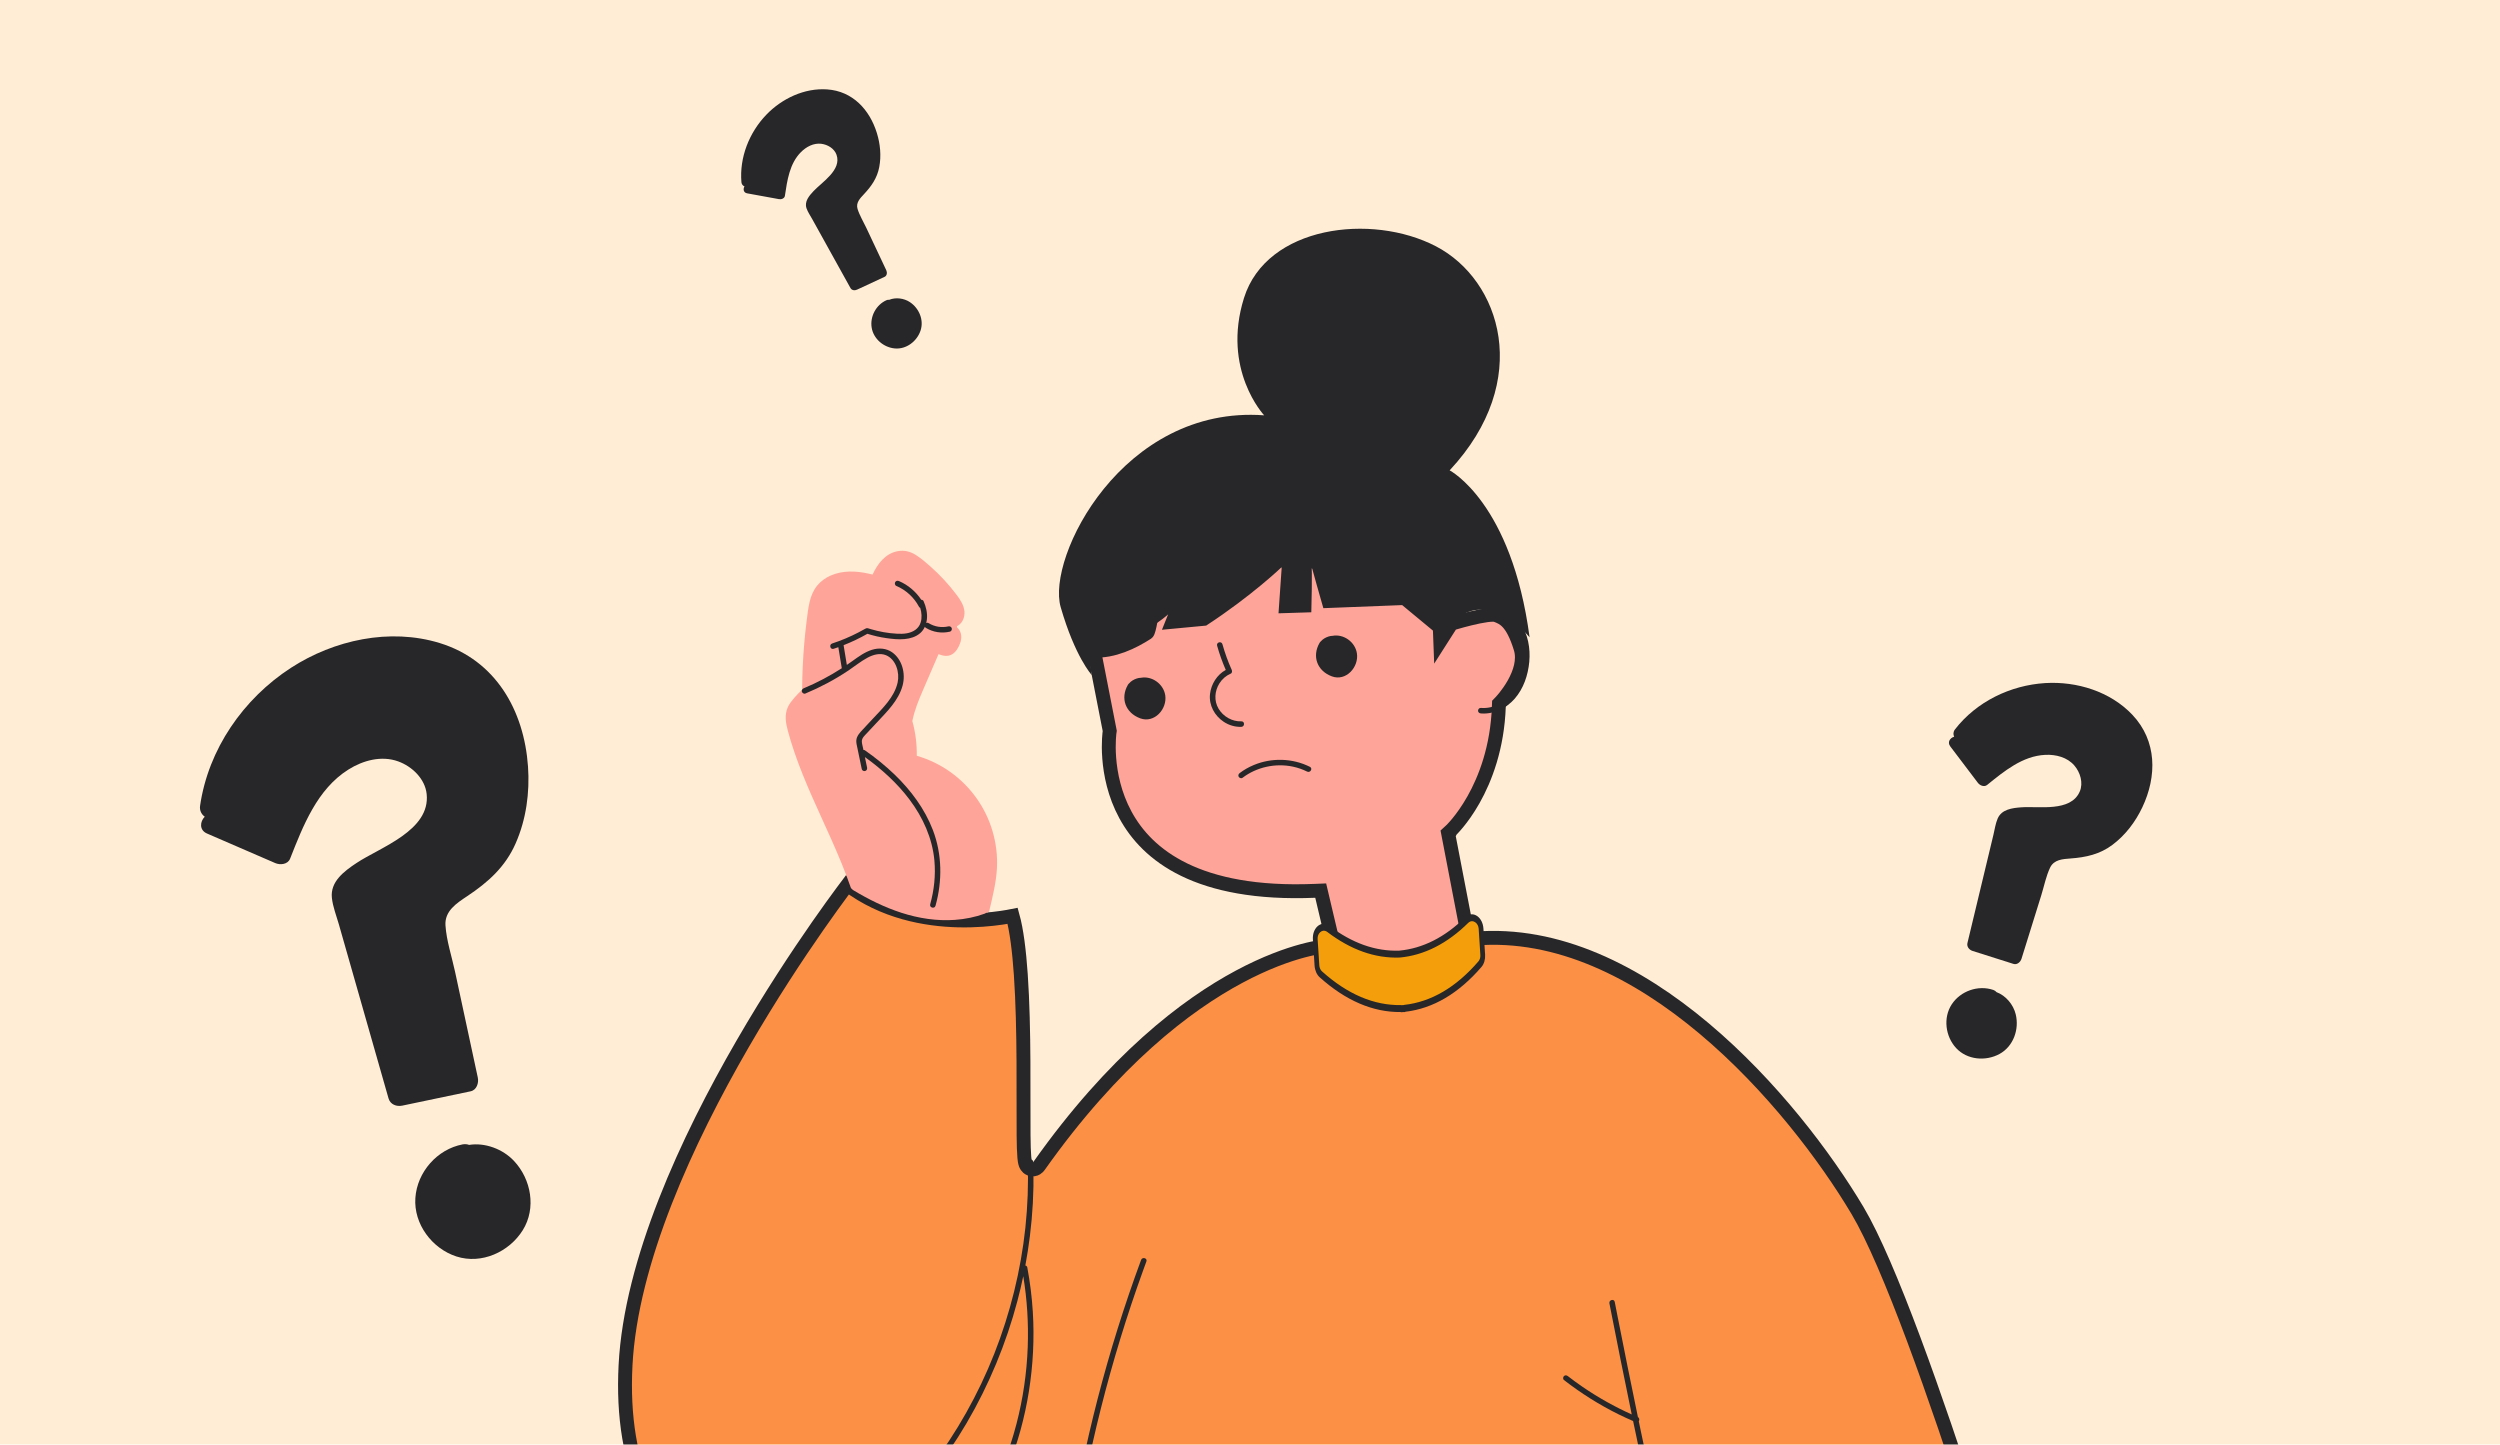
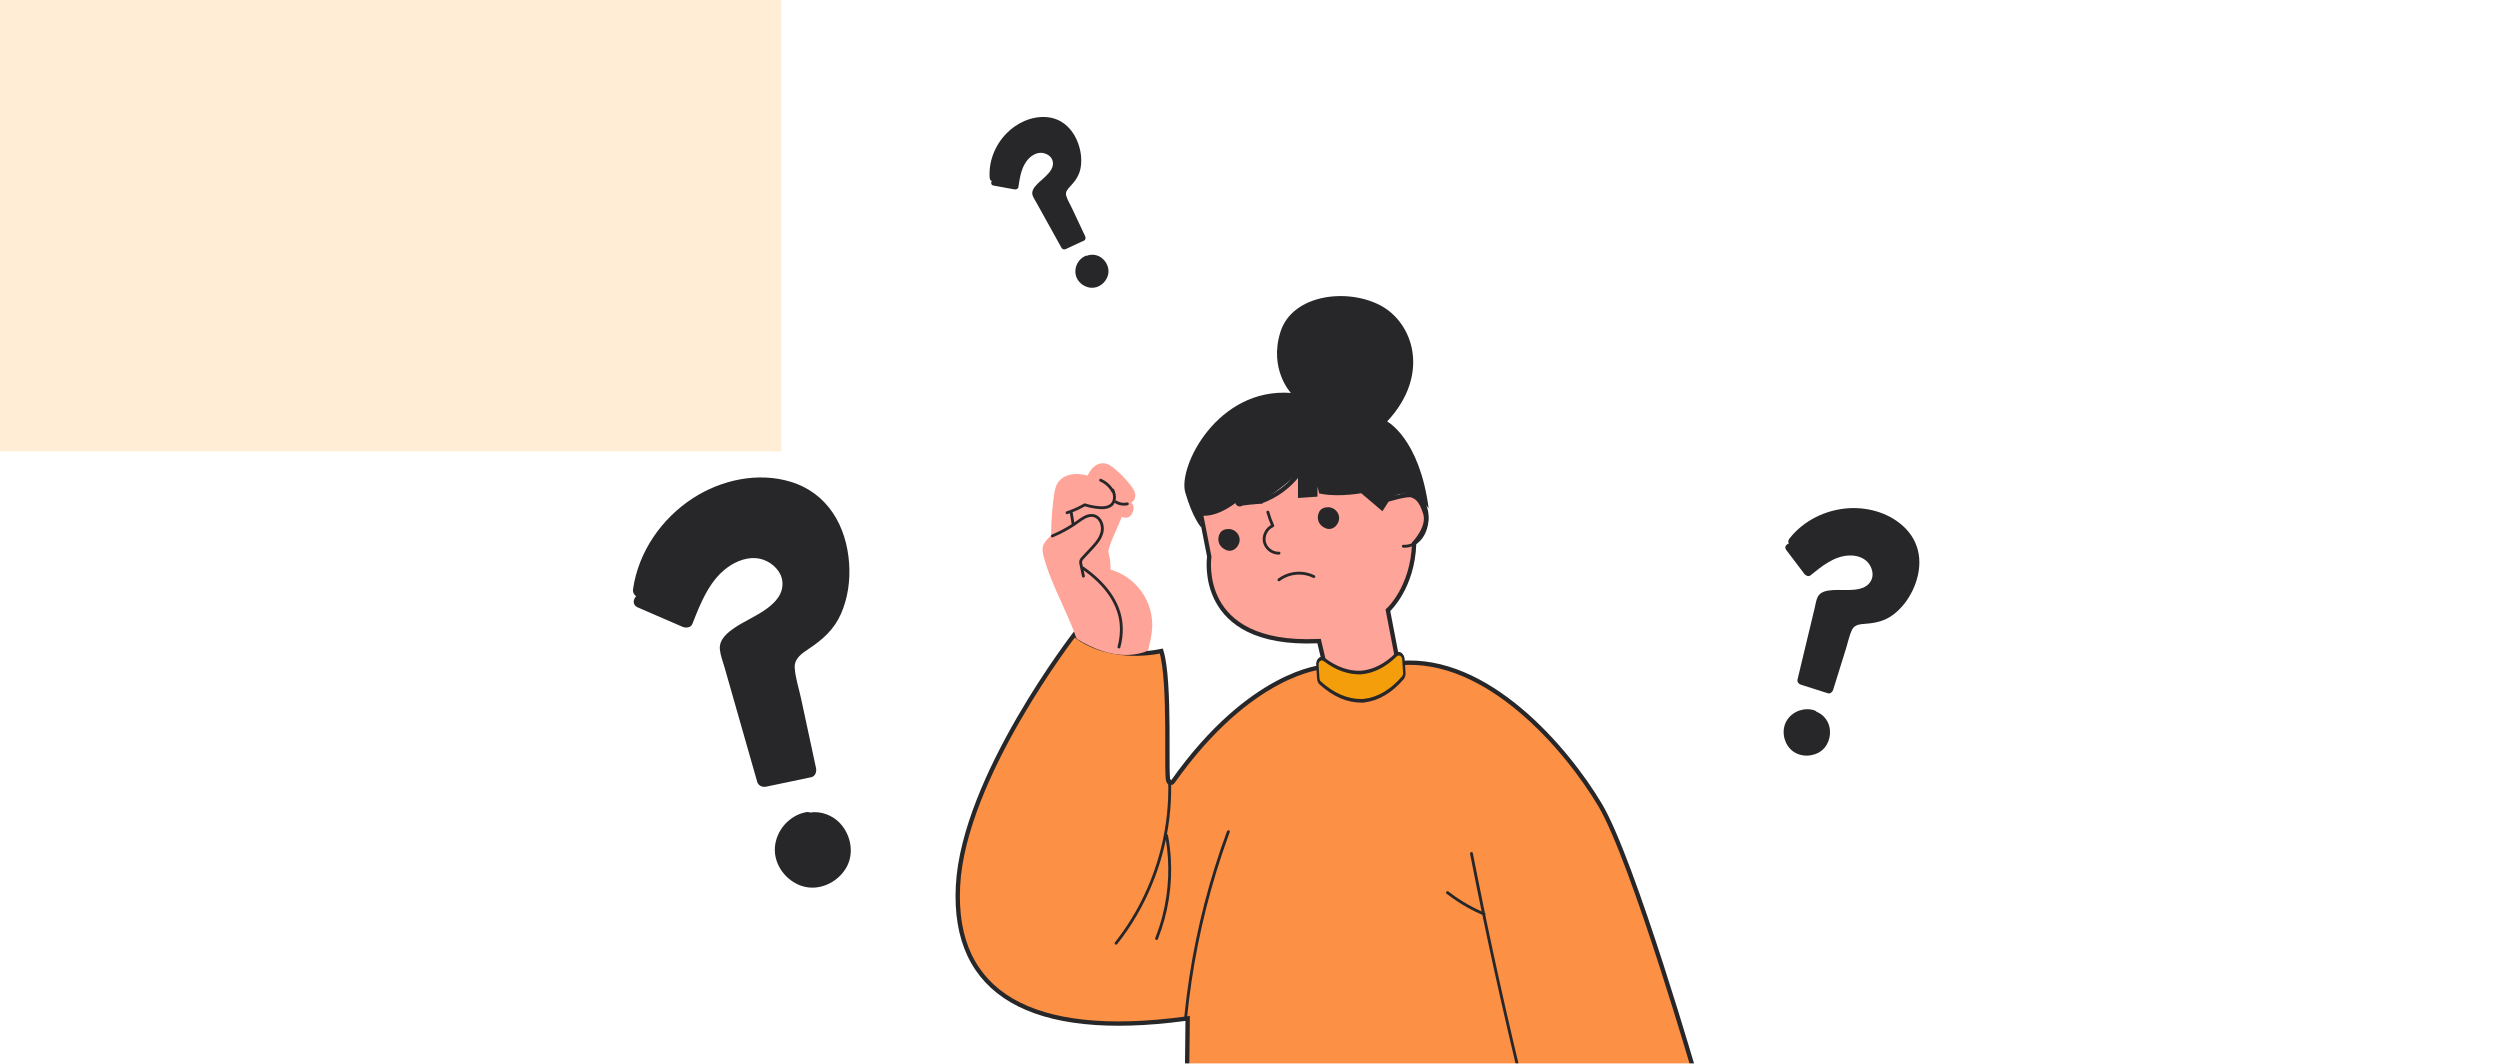
- <svg xmlns="http://www.w3.org/2000/svg" width="360" height="208" viewBox="0 0 360 208" fill="none">
+ <svg xmlns="http://www.w3.org/2000/svg" width="1152" height="490" viewBox="0 0 1152 490" fill="none">
  <rect width="360" height="208" fill="#FFEDD5" />
-   <mask id="mask0_18_74" style="mask-type:alpha" maskUnits="userSpaceOnUse" x="0" y="0" width="360" height="208">
-     <path d="M0 20C0 8.954 8.954 0 20 0H340C351.046 0 360 8.954 360 20V208H0V20Z" fill="#FFEDD5" />
+   <mask id="mask0_203_6681" style="mask-type:alpha" maskUnits="userSpaceOnUse" x="0" y="0" width="1152" height="490">
+     <path d="M0 8C0 3.582 3.582 0 8 0H1144C1148.42 0 1152 3.582 1152 8V482C1152 486.418 1148.42 490 1144 490H8C3.582 490 0 486.418 0 482V8Z" fill="#FFEDD5" />
  </mask>
-   <g mask="url(#mask0_18_74)">
-     <path d="M291.099 138.054C292.047 135.008 292.995 131.964 293.944 128.919C294.349 127.62 294.63 126.16 295.218 124.931C295.77 123.779 297.028 123.702 298.163 123.62C300.38 123.457 302.373 123.021 304.189 121.66C306.048 120.269 307.495 118.361 308.488 116.269C310.623 111.771 310.613 106.678 307.053 102.922C303.875 99.57 299.044 98.084 294.507 98.363C289.496 98.672 284.604 101.041 281.514 105.039C281.248 105.385 281.25 105.772 281.397 106.088C280.816 106.251 280.377 106.872 280.84 107.482C282.163 109.229 283.488 110.978 284.813 112.725C285.1 113.104 285.716 113.382 286.151 113.03C288.581 111.063 291.249 108.853 294.518 108.699C296.042 108.626 297.681 109.038 298.708 110.236C299.556 111.221 300.021 112.733 299.486 113.977C298.197 116.977 293.593 116.066 291.067 116.253C289.775 116.349 288.235 116.535 287.662 117.873C287.35 118.604 287.237 119.439 287.053 120.21C286.813 121.209 286.572 122.212 286.332 123.211C285.326 127.403 284.319 131.595 283.313 135.786C283.183 136.329 283.568 136.783 284.058 136.937C286.021 137.56 287.984 138.181 289.947 138.804C290.477 138.968 290.955 138.516 291.099 138.054Z" fill="#27272A" />
-     <path d="M287.5 142.867C287.388 142.731 287.233 142.618 287.033 142.549C284.855 141.811 282.32 142.7 281.056 144.617C279.785 146.545 280.134 149.237 281.672 150.911C283.254 152.632 285.941 152.862 287.938 151.767C289.935 150.671 290.792 148.221 290.264 146.06C289.92 144.641 288.827 143.358 287.5 142.867Z" fill="#27272A" />
-     <path d="M68.802 155.164C67.71 150.088 66.62 145.015 65.53 139.939C65.065 137.773 64.296 135.478 64.148 133.266C64.009 131.191 65.731 130.077 67.273 129.052C70.286 127.049 72.762 124.836 74.249 121.456C75.773 117.997 76.298 114.133 76.033 110.373C75.462 102.29 71.375 95.078 63.324 92.601C56.138 90.391 48.102 92.147 41.893 96.17C35.036 100.616 29.995 107.886 28.812 116.026C28.711 116.728 29.023 117.275 29.484 117.605C28.791 118.303 28.665 119.533 29.809 120.027C33.083 121.445 36.359 122.866 39.636 124.284C40.345 124.591 41.441 124.492 41.776 123.645C43.648 118.913 45.663 113.647 50.173 110.814C52.276 109.493 54.929 108.765 57.344 109.642C59.333 110.362 61.201 112.133 61.438 114.324C62.01 119.608 54.754 121.998 51.322 124.284C49.568 125.452 47.533 126.948 47.791 129.303C47.934 130.589 48.441 131.863 48.796 133.103C49.255 134.712 49.715 136.326 50.174 137.935C52.101 144.682 54.025 151.429 55.95 158.176C56.2 159.05 57.11 159.386 57.927 159.211C61.208 158.525 64.489 157.836 67.769 157.149C68.651 156.958 68.968 155.935 68.802 155.164Z" fill="#27272A" />
-     <path d="M67.548 164.866C67.281 164.763 66.971 164.726 66.633 164.789C62.954 165.484 60.071 168.772 59.813 172.5C59.553 176.25 62.201 179.786 65.719 180.93C69.338 182.105 73.332 180.283 75.287 177.133C77.241 173.983 76.498 169.823 74.021 167.182C72.399 165.445 69.822 164.501 67.548 164.866Z" fill="#27272A" />
-     <path d="M127.627 38.923C126.661 36.873 125.697 34.825 124.731 32.775C124.32 31.9 123.767 31.002 123.486 30.076C123.221 29.207 123.843 28.564 124.397 27.975C125.479 26.826 126.313 25.64 126.612 24.058C126.918 22.437 126.758 20.742 126.274 19.172C125.234 15.793 122.784 13.131 119.118 12.874C115.844 12.644 112.604 14.185 110.362 16.508C107.888 19.076 106.463 22.664 106.765 26.239C106.791 26.547 106.979 26.749 107.207 26.843C106.981 27.207 107.049 27.742 107.583 27.84C109.115 28.118 110.647 28.399 112.179 28.677C112.511 28.738 112.967 28.587 113.026 28.195C113.355 25.998 113.691 23.562 115.328 21.912C116.091 21.143 117.146 20.572 118.259 20.704C119.176 20.815 120.145 21.382 120.461 22.29C121.226 24.479 118.378 26.211 117.147 27.523C116.516 28.193 115.799 29.029 116.141 30.004C116.328 30.536 116.67 31.028 116.943 31.519C117.298 32.16 117.652 32.797 118.007 33.438C119.492 36.114 120.976 38.791 122.462 41.468C122.654 41.816 123.074 41.868 123.405 41.713C124.731 41.097 126.057 40.48 127.383 39.863C127.739 39.699 127.772 39.233 127.627 38.923Z" fill="#27272A" />
-     <path d="M128.053 43.169C127.928 43.151 127.794 43.166 127.656 43.228C126.162 43.886 125.261 45.569 125.52 47.178C125.78 48.798 127.254 50.038 128.864 50.177C130.517 50.32 132.035 49.15 132.554 47.618C133.074 46.085 132.348 44.391 131.035 43.513C130.171 42.936 128.982 42.789 128.053 43.169Z" fill="#27272A" />
-     <path d="M153.795 234.045L153.807 232.888L152.661 233.043C131.298 235.925 115.245 234.131 104.766 228.006C94.391 221.941 89.3 211.518 90.078 196.576C90.857 181.602 98.941 164.149 106.925 150.344C110.905 143.463 114.837 137.528 117.774 133.313C119.242 131.206 120.461 129.53 121.312 128.382C121.593 128.002 121.834 127.681 122.03 127.42C127.218 131.329 133.243 132.422 137.996 132.536C140.505 132.596 142.683 132.384 144.236 132.156C144.876 132.062 145.411 131.966 145.821 131.884C146.388 133.927 146.762 136.909 146.998 140.362C147.268 144.291 147.354 148.722 147.379 152.854C147.392 154.901 147.389 156.894 147.387 158.71C147.384 160.526 147.382 162.164 147.396 163.5C147.409 164.84 147.438 165.938 147.503 166.658C147.532 166.987 147.577 167.35 147.674 167.619C147.702 167.695 147.748 167.807 147.827 167.923C147.899 168.028 148.064 168.234 148.361 168.339C148.709 168.461 149.034 168.378 149.252 168.248C149.439 168.137 149.551 167.994 149.606 167.916C160.409 152.644 170.8 144.735 178.438 140.645C182.259 138.599 185.399 137.504 187.568 136.921C188.652 136.63 189.494 136.467 190.057 136.377C190.339 136.332 190.551 136.305 190.689 136.29C190.758 136.282 190.808 136.278 190.84 136.275L190.872 136.272H190.877H190.878L212.331 135.161L212.347 135.16L212.362 135.159C224.298 134.163 235.735 139.982 245.422 148.124C255.095 156.254 262.887 166.589 267.491 174.332C269.764 178.154 272.589 184.85 275.561 192.815C278.524 200.757 281.609 209.892 284.406 218.547C287.202 227.2 289.709 235.366 291.516 241.37C292.42 244.372 293.149 246.832 293.652 248.542C293.903 249.397 294.098 250.064 294.23 250.517C294.262 250.626 294.29 250.723 294.315 250.807C294.236 250.939 294.13 251.11 293.995 251.316C293.625 251.882 293.034 252.712 292.168 253.74C290.436 255.795 287.601 258.642 283.222 261.735C274.467 267.918 259.513 275.104 234.82 278.887C210.146 282.666 189.635 280.145 175.3 276.684C168.133 274.954 162.511 272.989 158.688 271.46C156.776 270.695 155.314 270.04 154.334 269.577C153.948 269.395 153.637 269.243 153.402 269.126L153.795 234.045Z" fill="#FC9045" stroke="#27272A" stroke-width="2" />
-     <path d="M167.298 80C166.802 80.377 165.784 90.76 165.196 91.139C163.104 92.487 160.309 93.828 157.539 93.686L159.771 105.086L159.804 105.256L159.778 105.426L159.777 105.435L159.771 105.479C159.766 105.52 159.758 105.583 159.749 105.669C159.731 105.839 159.708 106.094 159.691 106.422C159.655 107.079 159.64 108.023 159.726 109.154C159.898 111.421 160.47 114.408 162.058 117.338C163.638 120.255 166.238 123.146 170.523 125.232C174.82 127.324 180.864 128.632 189.356 128.279L190.181 128.245L190.37 129.048L192.856 139.578C192.859 139.581 192.863 139.584 192.866 139.587C193.024 139.722 193.258 139.919 193.559 140.153C194.163 140.623 195.03 141.243 196.075 141.841C198.191 143.05 200.918 144.095 203.649 143.773C206.287 143.464 208.306 141.639 209.716 139.729C210.412 138.788 210.931 137.864 211.276 137.174C211.448 136.829 211.575 136.546 211.659 136.352C211.664 136.339 211.669 136.327 211.674 136.315L208.629 120.5L208.524 119.954L208.931 119.578H208.932L208.933 119.577L208.941 119.568C208.95 119.56 208.966 119.545 208.987 119.524C209.029 119.483 209.095 119.417 209.18 119.327C209.351 119.148 209.602 118.873 209.907 118.503C210.518 117.762 211.346 116.642 212.189 115.147C213.875 112.159 215.625 107.672 215.835 101.709L215.849 101.325L216.115 101.05L216.116 101.049L216.121 101.043L216.15 101.012C216.177 100.983 216.218 100.938 216.271 100.878C216.378 100.759 216.531 100.58 216.713 100.352C217.078 99.893 217.55 99.244 217.983 98.479C218.872 96.906 219.477 95.049 218.966 93.371C218.356 91.371 217.721 90.289 217.142 89.658C216.585 89.051 216.019 88.793 215.354 88.559C215.354 88.559 215.346 88.557 215.327 88.552C215.307 88.548 215.28 88.543 215.245 88.539C215.172 88.531 215.077 88.525 214.956 88.526C214.714 88.527 214.411 88.552 214.058 88.6C213.352 88.696 212.521 88.871 211.711 89.068C210.906 89.264 210.143 89.476 209.58 89.64C209.352 89.706 209.158 89.764 209.008 89.81L208.017 91.36L207.401 92.326L206.996 81.592L167.298 80Z" fill="#FFA498" stroke="#27272A" stroke-width="2" />
-     <path d="M142.917 119.662C141.907 116.246 139.776 113.266 136.885 111.191C135.412 110.135 133.755 109.335 132.013 108.83C132.044 107.139 131.825 105.452 131.374 103.828C131.376 103.82 131.379 103.814 131.381 103.806C131.691 102.267 132.29 100.81 132.91 99.375C133.566 97.852 134.225 96.33 134.882 94.808C134.97 94.603 135.059 94.399 135.148 94.194C135.762 94.447 136.445 94.585 137.057 94.246C137.657 93.912 138.054 93.211 138.271 92.583C138.518 91.872 138.495 91.062 137.963 90.488C137.926 90.448 137.886 90.421 137.846 90.4C137.828 90.325 137.812 90.25 137.796 90.174C137.831 90.156 137.866 90.139 137.9 90.12C138.618 89.708 138.947 88.854 138.878 88.054C138.799 87.142 138.286 86.368 137.751 85.656C136.634 84.176 135.378 82.805 133.986 81.578C133.308 80.979 132.603 80.365 131.832 79.888C131.051 79.405 130.188 79.2 129.279 79.367C127.492 79.697 126.371 81.178 125.649 82.74C125.461 82.693 125.273 82.646 125.086 82.605C123.261 82.197 121.344 82.117 119.603 82.886C118.878 83.207 118.2 83.685 117.694 84.298C117.122 84.993 116.782 85.823 116.58 86.692C116.364 87.627 116.26 88.592 116.141 89.542C116.015 90.552 115.907 91.563 115.82 92.578C115.624 94.814 115.523 97.058 115.51 99.305C115.51 99.305 115.509 99.305 115.509 99.306C115.12 99.674 114.75 100.062 114.398 100.465C114.039 100.878 113.687 101.316 113.455 101.815C112.941 102.924 113.146 104.097 113.45 105.233C113.737 106.307 114.067 107.371 114.429 108.422C115.891 112.673 117.859 116.724 119.688 120.824C120.708 123.114 121.685 125.426 122.505 127.796C122.541 127.903 122.615 127.989 122.709 128.039C122.739 128.088 122.783 128.133 122.843 128.169C125.048 129.499 127.372 130.658 129.829 131.448C132.293 132.241 134.907 132.647 137.495 132.463C138.967 132.358 140.425 132.069 141.813 131.561C141.899 131.529 141.972 131.476 142.023 131.407C142.207 131.443 142.407 131.369 142.463 131.131C142.931 129.123 143.446 127.105 143.558 125.035C143.656 123.231 143.431 121.397 142.917 119.662Z" fill="#FFA498" />
-     <path d="M182.039 59.806C182.039 59.806 175.885 53.257 179.14 42.894C182.396 32.53 197.47 30.631 206.773 35.466C216.077 40.302 220.846 54.761 208.749 67.731C208.749 67.731 217.685 72.361 220.262 91.777C220.262 91.777 212.992 82.799 207.515 91.777L201.91 87.134L190.563 87.577C190.563 87.577 188.651 80.939 188.829 81.297C189.01 81.655 188.829 88.169 188.829 88.169L184.105 88.317L184.568 81.655C184.568 81.655 180.276 85.787 173.688 90.086L167.321 90.686L168.21 88.466C168.21 88.466 163.822 92.612 156.764 93.425L157.213 97.209C157.213 97.209 154.811 94.609 152.739 87.429C150.664 80.251 161.671 58.313 182.039 59.806Z" fill="#27272A" />
-     <path d="M167.796 100.123C167.542 98.474 165.87 97.302 164.293 97.6C164.089 97.604 163.881 97.636 163.665 97.713C163.253 97.857 162.882 98.071 162.607 98.39C162.535 98.449 162.47 98.522 162.414 98.62C161.296 100.567 162.075 102.652 164.184 103.438C166.229 104.199 168.099 102.093 167.796 100.123Z" fill="#27272A" />
-     <path d="M195.395 94.081C195.141 92.431 193.469 91.26 191.892 91.558C191.689 91.562 191.48 91.594 191.265 91.671C190.853 91.813 190.483 92.028 190.208 92.348C190.136 92.405 190.071 92.48 190.015 92.578C188.896 94.525 189.676 96.61 191.786 97.396C193.83 98.156 195.699 96.051 195.395 94.081Z" fill="#27272A" />
-     <path d="M178.757 103.871C177.432 103.925 176.148 103.188 175.473 102.052C174.797 100.915 174.904 99.515 175.593 98.41C175.984 97.783 176.548 97.296 177.225 97.003C177.435 96.913 177.447 96.635 177.368 96.459C176.827 95.265 176.383 94.029 176.03 92.765C175.892 92.272 175.125 92.481 175.263 92.976C175.597 94.17 176.016 95.336 176.509 96.472C175.243 97.16 174.406 98.513 174.242 99.936C174.058 101.541 174.895 103.067 176.221 103.943C176.965 104.436 177.865 104.702 178.757 104.667C179.266 104.646 179.27 103.85 178.757 103.871Z" fill="#27272A" />
-     <path d="M188.627 110.423C186.143 109.173 183.131 109.088 180.564 110.155C179.834 110.458 179.147 110.841 178.518 111.32C178.348 111.45 178.257 111.662 178.375 111.865C178.474 112.032 178.747 112.137 178.919 112.006C180.967 110.449 183.683 109.861 186.197 110.402C186.9 110.553 187.582 110.787 188.227 111.11C188.682 111.34 189.084 110.654 188.627 110.423Z" fill="#27272A" />
-     <path d="M214.466 86.892C216.305 87.128 217.871 88.159 218.913 89.68C220.032 91.313 220.398 93.366 220.215 95.312C220.036 97.227 219.396 99.142 218.12 100.61C216.921 101.989 215.085 102.892 213.235 102.733C213.02 102.715 212.837 102.566 212.837 102.335C212.837 102.133 213.021 101.919 213.235 101.938C215.121 102.102 216.902 101.056 217.958 99.532C218.967 98.081 219.435 96.274 219.464 94.52C219.492 92.775 219.025 90.984 217.883 89.629C217.49 89.163 217.035 88.757 216.522 88.434L215.671 88.004C215.042 87.758 214.367 87.642 213.692 87.636C211.94 87.62 210.238 88.289 208.769 89.201C208.332 89.472 207.933 88.784 208.367 88.514C210.159 87.404 212.332 86.621 214.466 86.892Z" fill="#27272A" />
-     <path d="M137.055 90.475C136.996 90.261 136.775 90.147 136.565 90.198C135.602 90.424 134.579 90.253 133.731 89.736C133.602 89.657 133.476 89.663 133.374 89.714C133.423 89.528 133.456 89.335 133.476 89.142C133.568 88.257 133.346 87.363 132.99 86.558C132.935 86.432 132.798 86.369 132.662 86.365C131.882 85.186 130.758 84.232 129.457 83.676C129.259 83.592 129.031 83.617 128.912 83.819C128.815 83.985 128.857 84.277 129.055 84.363C130.458 84.963 131.614 86.015 132.33 87.364C132.378 87.453 132.443 87.508 132.515 87.538C132.722 88.221 132.782 88.966 132.573 89.643C132.289 90.562 131.475 91.036 130.572 91.196C130.095 91.28 129.601 91.278 129.119 91.252C128.498 91.219 127.88 91.145 127.268 91.037C126.647 90.927 126.033 90.783 125.428 90.606C125.283 90.563 125.14 90.509 124.994 90.473C124.781 90.416 124.638 90.509 124.46 90.611C124.192 90.763 123.921 90.911 123.649 91.053C122.422 91.694 121.146 92.23 119.831 92.662C119.347 92.821 119.555 93.588 120.043 93.428C120.269 93.354 120.494 93.276 120.719 93.195C120.884 94.206 121.05 95.215 121.217 96.226C119.482 97.344 117.651 98.313 115.748 99.108C115.55 99.189 115.409 99.371 115.47 99.597C115.521 99.784 115.759 99.958 115.959 99.875C118.133 98.968 120.219 97.863 122.177 96.55C123.093 95.936 123.956 95.224 124.933 94.703C125.741 94.27 126.721 93.993 127.592 94.355C129.029 94.953 129.574 96.864 129.261 98.277C128.792 100.395 127.09 101.99 125.667 103.518C125.189 104.032 124.711 104.545 124.233 105.059C123.814 105.508 123.356 105.975 123.309 106.625C123.286 106.957 123.376 107.292 123.443 107.616C123.517 107.972 123.591 108.329 123.665 108.685C123.807 109.373 123.95 110.06 124.093 110.747C124.137 110.957 124.384 111.08 124.582 111.025C124.8 110.965 124.904 110.747 124.86 110.535C124.756 110.03 124.651 109.523 124.546 109.017C126.959 110.753 129.209 112.781 130.992 115.166C132.905 117.724 134.261 120.708 134.553 123.911C134.746 126.031 134.519 128.168 133.948 130.215C133.811 130.71 134.577 130.92 134.714 130.427C135.713 126.844 135.668 122.995 134.326 119.505C133.157 116.466 131.174 113.811 128.846 111.559C127.516 110.273 126.068 109.111 124.553 108.048C124.488 108.002 124.411 107.986 124.334 107.992C124.314 107.897 124.296 107.802 124.276 107.706C124.212 107.4 124.112 107.08 124.104 106.766C124.092 106.267 124.538 105.896 124.851 105.56C125.294 105.084 125.737 104.607 126.18 104.132C127.676 102.527 129.413 100.869 129.986 98.675C130.425 96.994 129.927 94.962 128.463 93.928C127.63 93.34 126.552 93.267 125.595 93.561C124.533 93.887 123.624 94.559 122.732 95.198C122.472 95.385 122.211 95.568 121.945 95.747C121.79 94.8 121.634 93.854 121.478 92.907C122.657 92.444 123.804 91.896 124.905 91.267C125.792 91.547 126.701 91.757 127.621 91.887C128.492 92.012 129.387 92.111 130.266 92.027C131.074 91.95 131.862 91.723 132.488 91.188C132.792 90.928 133.02 90.608 133.182 90.256C133.212 90.318 133.26 90.374 133.333 90.418C134.36 91.045 135.61 91.234 136.779 90.96C136.986 90.915 137.11 90.677 137.055 90.475Z" fill="#27272A" />
-     <path d="M147.929 182.5C147.902 182.362 147.785 182.265 147.651 182.227C147.91 180.829 148.13 179.424 148.305 178.013C148.697 174.865 148.871 171.688 148.82 168.516C148.814 168.123 148.803 167.73 148.79 167.337C148.772 166.826 147.978 166.824 147.995 167.337C148.1 170.483 147.986 173.635 147.656 176.766C147.327 179.872 146.779 182.957 146.03 185.99C145.278 189.035 144.323 192.029 143.173 194.946C142.022 197.866 140.668 200.707 139.128 203.441C137.591 206.173 135.868 208.8 133.968 211.294C133.734 211.601 133.499 211.904 133.26 212.207C133.127 212.376 133.096 212.605 133.26 212.769C133.398 212.906 133.688 212.939 133.822 212.769C135.797 210.273 137.599 207.645 139.208 204.899C140.818 202.154 142.231 199.295 143.453 196.357C144.672 193.427 145.692 190.413 146.505 187.346C146.817 186.162 147.099 184.971 147.349 183.772C147.905 187.136 148.118 190.552 147.994 193.96C147.857 197.702 147.314 201.425 146.371 205.048C145.837 207.099 145.175 209.114 144.392 211.082C144.313 211.281 144.478 211.518 144.67 211.571C144.896 211.634 145.079 211.493 145.159 211.293C146.566 207.759 147.575 204.071 148.169 200.314C148.765 196.546 148.96 192.717 148.726 188.909C148.593 186.758 148.327 184.618 147.929 182.5Z" fill="#27272A" />
-     <path d="M164.316 181.432C163.108 184.704 161.983 188.005 160.942 191.333C159.895 194.677 158.934 198.047 158.058 201.439C157.186 204.815 156.4 208.214 155.699 211.631C154.998 215.048 154.384 218.48 153.854 221.928C153.324 225.394 152.88 228.873 152.523 232.361C152.479 232.786 152.438 233.213 152.396 233.638C152.375 233.852 152.594 234.035 152.794 234.035C153.026 234.035 153.171 233.852 153.191 233.638C153.524 230.171 153.943 226.71 154.453 223.262C154.96 219.83 155.551 216.408 156.23 213.005C156.911 209.585 157.679 206.182 158.531 202.8C159.38 199.436 160.312 196.092 161.328 192.772C162.35 189.438 163.455 186.128 164.642 182.85C164.787 182.449 164.935 182.046 165.083 181.645C165.261 181.163 164.492 180.956 164.316 181.432Z" fill="#27272A" />
-     <path d="M251.698 271.974C250.282 266.517 248.898 261.05 247.548 255.575C246.197 250.101 244.88 244.618 243.596 239.128C242.31 233.637 241.059 228.14 239.84 222.634C238.621 217.129 237.434 211.616 236.282 206.097C236.18 205.617 236.083 205.135 235.983 204.654C235.991 204.643 236 204.632 236.009 204.619C236.107 204.453 236.065 204.16 235.866 204.075C235.865 204.075 235.864 204.073 235.863 204.073C234.858 199.228 233.876 194.376 232.922 189.52C232.788 188.838 232.655 188.157 232.522 187.475C232.423 186.974 231.658 187.186 231.755 187.686C232.796 193.024 233.868 198.355 234.97 203.681C232.476 202.558 230.083 201.214 227.829 199.664C227.128 199.181 226.44 198.681 225.768 198.159C225.598 198.028 225.371 197.994 225.206 198.159C225.068 198.295 225.036 198.588 225.206 198.721C227.662 200.627 230.296 202.293 233.084 203.669C233.769 204.008 234.465 204.325 235.167 204.629C236.288 210.029 237.441 215.424 238.626 220.812C239.837 226.317 241.081 231.818 242.358 237.311C243.634 242.803 244.943 248.287 246.286 253.763C247.629 259.238 249.003 264.707 250.411 270.167C250.584 270.839 250.758 271.511 250.933 272.183C251.059 272.681 251.825 272.471 251.698 271.974Z" fill="#27272A" />
-     <path d="M211.214 132.484C208.206 135.452 204.908 137.077 201.52 137.39C198.119 137.513 194.64 136.323 191.277 133.763C190.39 133.088 189.312 133.943 189.396 135.253L189.64 139.04C189.672 139.541 189.877 140.012 190.201 140.303C193.968 143.688 197.925 145.303 201.787 145.231L201.789 145.263C201.868 145.257 201.945 145.239 202.023 145.232C202.101 145.229 202.181 145.237 202.259 145.233L202.257 145.201C206.096 144.777 209.815 142.671 213.117 138.832C213.401 138.501 213.545 138.008 213.513 137.508L213.27 133.721C213.186 132.411 212.008 131.7 211.214 132.484Z" fill="#F59E0B" />
-     <path d="M201.822 145.764C201.777 145.767 201.732 145.757 201.689 145.734C197.695 145.773 193.774 144.089 190.032 140.726C189.615 140.352 189.341 139.729 189.299 139.063L189.056 135.276C189.008 134.533 189.246 133.837 189.692 133.415C190.201 132.932 190.865 132.897 191.425 133.323C194.698 135.814 198.085 137.014 201.495 136.891C204.88 136.578 208.087 134.955 211.013 132.066C211.514 131.572 212.178 131.523 212.744 131.935C213.24 132.297 213.565 132.957 213.613 133.7L213.856 137.487C213.898 138.153 213.706 138.806 213.341 139.23C210.056 143.048 206.378 145.22 202.407 145.689C202.37 145.715 202.347 145.724 202.289 145.734C202.241 145.737 202.192 145.735 202.145 145.734L202.049 145.733L201.969 145.746C201.919 145.753 201.865 145.76 201.822 145.764ZM201.984 144.733H202.126C202.154 144.716 202.183 144.706 202.214 144.703C206.092 144.275 209.686 142.166 212.896 138.434C213.091 138.208 213.193 137.87 213.171 137.529L212.928 133.742C212.903 133.357 212.733 133.022 212.46 132.823C212.192 132.628 211.776 132.545 211.416 132.901C208.391 135.885 205.075 137.563 201.558 137.888C198.015 138.017 194.511 136.776 191.13 134.203C190.727 133.896 190.324 134.031 190.084 134.259C189.84 134.492 189.713 134.845 189.738 135.23L189.981 139.017C190.003 139.358 190.148 139.681 190.37 139.88C194.031 143.17 197.864 144.803 201.765 144.732C201.798 144.731 201.831 144.738 201.862 144.75L201.984 144.733ZM211.215 132.484L211.222 132.483L211.215 132.484Z" fill="#27272A" />
+   <g mask="url(#mask0_203_6681)">
+     <path d="M844.717 317.875C846.714 311.453 848.714 305.036 850.714 298.615C851.568 295.875 852.162 292.797 853.402 290.207C854.565 287.778 857.217 287.616 859.61 287.442C864.284 287.099 868.485 286.179 872.314 283.311C876.235 280.378 879.286 276.354 881.38 271.943C885.88 262.46 885.859 251.722 878.353 243.803C871.652 236.736 861.468 233.603 851.902 234.191C841.337 234.843 831.023 239.837 824.507 248.267C823.947 248.995 823.95 249.811 824.26 250.477C823.035 250.823 822.11 252.131 823.085 253.416C825.876 257.1 828.669 260.788 831.463 264.473C832.068 265.271 833.367 265.857 834.284 265.114C839.408 260.967 845.034 256.308 851.924 255.983C855.138 255.83 858.594 256.697 860.76 259.223C862.546 261.301 863.526 264.488 862.4 267.111C859.682 273.437 849.975 271.515 844.648 271.911C841.925 272.112 838.678 272.505 837.47 275.325C836.812 276.867 836.574 278.628 836.186 280.252C835.68 282.36 835.171 284.473 834.665 286.581C832.545 295.419 830.422 304.256 828.3 313.093C828.026 314.239 828.838 315.196 829.871 315.52C834.01 316.833 838.149 318.143 842.288 319.456C843.404 319.802 844.412 318.849 844.717 317.875Z" fill="#27272A" />
+     <path d="M837.128 328.022C836.892 327.736 836.566 327.497 836.143 327.353C831.551 325.796 826.206 327.671 823.542 331.712C820.862 335.777 821.599 341.452 824.84 344.982C828.176 348.611 833.842 349.097 838.051 346.787C842.261 344.477 844.07 339.311 842.957 334.755C842.231 331.763 839.925 329.058 837.128 328.022Z" fill="#27272A" />
+     <path d="M376.027 353.95C373.724 343.248 371.426 332.552 369.128 321.85C368.147 317.283 366.527 312.444 366.214 307.781C365.921 303.406 369.55 301.056 372.803 298.896C379.156 294.672 384.376 290.007 387.51 282.88C390.723 275.587 391.83 267.441 391.272 259.514C390.068 242.471 381.451 227.265 364.477 222.042C349.326 217.382 332.383 221.084 319.291 229.567C304.835 238.94 294.207 254.27 291.712 271.431C291.499 272.912 292.156 274.065 293.129 274.761C291.667 276.231 291.403 278.826 293.813 279.868C300.716 282.858 307.624 285.853 314.532 288.842C316.027 289.49 318.339 289.281 319.045 287.496C322.991 277.519 327.241 266.415 336.75 260.443C341.183 257.657 346.776 256.122 351.867 257.972C356.062 259.489 360 263.223 360.5 267.843C361.706 278.984 346.407 284.022 339.173 288.843C335.473 291.305 331.183 294.459 331.727 299.424C332.027 302.136 333.098 304.822 333.846 307.435C334.814 310.828 335.783 314.231 336.751 317.624C340.814 331.849 344.871 346.074 348.929 360.299C349.457 362.143 351.374 362.85 353.098 362.483C360.015 361.035 366.932 359.582 373.849 358.134C375.708 357.731 376.375 355.574 376.027 353.95Z" fill="#27272A" />
+     <path d="M373.383 374.405C372.82 374.188 372.167 374.11 371.452 374.244C363.697 375.709 357.619 382.642 357.074 390.501C356.525 398.408 362.108 405.863 369.526 408.274C377.157 410.752 385.577 406.91 389.698 400.268C393.819 393.627 392.252 384.857 387.031 379.288C383.609 375.626 378.177 373.636 373.383 374.405Z" fill="#27272A" />
+     <path d="M500.052 108.872C498.017 104.549 495.983 100.232 493.948 95.909C493.08 94.066 491.914 92.172 491.321 90.218C490.763 88.387 492.075 87.032 493.243 85.79C495.525 83.368 497.282 80.867 497.912 77.53C498.557 74.112 498.221 70.539 497.201 67.23C495.008 60.104 489.841 54.493 482.112 53.951C475.21 53.465 468.378 56.715 463.652 61.613C458.434 67.028 455.431 74.591 456.067 82.129C456.123 82.779 456.518 83.204 457 83.403C456.522 84.171 456.667 85.298 457.792 85.505C461.022 86.092 464.253 86.683 467.482 87.27C468.182 87.398 469.144 87.081 469.268 86.253C469.962 81.622 470.67 76.485 474.121 73.006C475.73 71.386 477.955 70.181 480.3 70.46C482.235 70.693 484.277 71.889 484.944 73.803C486.558 78.419 480.553 82.071 477.956 84.835C476.627 86.249 475.115 88.011 475.837 90.067C476.23 91.19 476.952 92.227 477.526 93.262C478.275 94.612 479.022 95.957 479.77 97.307C482.9 102.951 486.03 108.595 489.162 114.238C489.568 114.973 490.453 115.081 491.15 114.755C493.947 113.456 496.743 112.155 499.539 110.854C500.289 110.508 500.359 109.525 500.052 108.872Z" fill="#27272A" />
+     <path d="M500.95 117.825C500.687 117.787 500.404 117.819 500.114 117.948C496.965 119.336 495.065 122.884 495.61 126.277C496.159 129.693 499.266 132.306 502.66 132.599C506.146 132.901 509.346 130.434 510.441 127.204C511.536 123.973 510.006 120.4 507.237 118.549C505.415 117.333 502.91 117.024 500.95 117.825Z" fill="#27272A" />
+     <path d="M547.264 470.435L547.277 469.279L546.13 469.433C510.598 474.227 483.757 471.268 466.163 460.983C448.673 450.76 440.139 433.183 441.441 408.179C442.744 383.141 456.243 354.037 469.511 331.098C476.132 319.65 482.673 309.776 487.559 302.764C490.001 299.259 492.029 296.47 493.445 294.559C494.127 293.639 494.668 292.922 495.044 292.427C503.625 299.132 513.724 301.001 521.702 301.191C525.823 301.29 529.403 300.941 531.953 300.567C533.229 300.38 534.25 300.187 534.955 300.04C535.022 300.026 535.086 300.012 535.147 299.999C536.207 303.479 536.881 308.74 537.297 314.805C537.746 321.352 537.889 328.727 537.931 335.592C537.952 339.008 537.947 342.318 537.943 345.329C537.939 348.338 537.936 351.049 537.958 353.271C537.98 355.5 538.029 357.297 538.134 358.464C538.183 359.016 538.253 359.539 538.382 359.896C538.417 359.993 538.472 360.123 538.56 360.252C538.64 360.37 538.815 360.583 539.121 360.691C539.479 360.818 539.813 360.733 540.042 360.597C540.239 360.479 540.363 360.325 540.429 360.231L540.429 360.231C558.427 334.788 575.76 321.583 588.542 314.737C594.935 311.314 600.197 309.477 603.845 308.497C605.669 308.007 607.09 307.731 608.048 307.578C608.526 307.502 608.889 307.456 609.129 307.43C609.248 307.417 609.337 307.408 609.394 307.403C609.423 307.401 609.443 307.399 609.456 307.398L609.457 307.398L609.468 307.397L609.47 307.397L645.11 305.552L645.126 305.552L645.142 305.55C665.215 303.874 684.381 313.663 700.529 327.236C716.663 340.796 729.649 358.023 737.325 370.931C741.133 377.336 745.843 388.508 750.778 401.734C755.705 414.938 760.831 430.12 765.478 444.499C770.124 458.876 774.289 472.444 777.292 482.417C778.793 487.404 780.004 491.492 780.84 494.333C781.257 495.753 781.581 496.862 781.801 497.615C781.892 497.93 781.966 498.182 782.02 498.37C782.016 498.376 782.012 498.384 782.008 498.391C781.866 498.637 781.643 499.008 781.329 499.488C780.7 500.449 779.703 501.851 778.247 503.579C775.335 507.035 770.584 511.801 763.265 516.97C748.629 527.307 723.693 539.274 682.595 545.57C641.517 551.863 607.363 547.667 583.488 541.902C571.55 539.02 562.182 535.746 555.806 533.196C552.618 531.921 550.178 530.827 548.539 530.054C547.719 529.667 547.099 529.361 546.687 529.152C546.66 529.138 546.633 529.125 546.608 529.112L547.264 470.435ZM540.263 359.217C540.263 359.217 540.263 359.217 540.263 359.216L540.263 359.217Z" fill="#FC9045" stroke="#27272A" stroke-width="2" />
+     <path d="M570.627 230.365C570.596 230.453 570.568 230.528 570.544 230.591C570.523 230.613 570.501 230.636 570.48 230.661C570.339 230.829 570.165 231.149 570.251 231.559L570.251 231.562C570.263 231.618 570.287 231.711 570.338 231.816C570.387 231.915 570.494 232.094 570.708 232.231C571.28 232.596 571.792 232.247 571.9 232.158C571.933 232.131 571.963 232.104 571.99 232.077C572.181 232.03 572.453 231.978 572.802 231.922C573.644 231.788 574.794 231.657 575.968 231.541C577.137 231.426 578.311 231.327 579.195 231.258C579.636 231.223 580.004 231.195 580.261 231.176C580.39 231.167 580.491 231.16 580.56 231.155L580.638 231.149L580.658 231.148L580.663 231.148L580.664 231.148L580.664 231.148L580.596 230.15L580.664 231.148L580.805 231.138L580.937 231.09C588.384 228.387 593.396 224.119 596.548 220.52C597.601 219.317 598.446 218.189 599.107 217.218V227.338V228.41L600.177 228.335L605.167 227.984L606.097 227.919V226.986V216.06L608.546 225.898L608.702 226.525L609.338 226.64C613.565 227.403 618.247 227.267 621.837 226.951C623.639 226.792 625.182 226.586 626.275 226.42C626.817 226.337 627.249 226.265 627.548 226.212L635.933 233.334L636.807 234.075L637.423 233.11L639.199 230.329C639.221 230.322 639.244 230.315 639.269 230.308C639.536 230.226 639.921 230.11 640.391 229.973C641.332 229.7 642.61 229.344 643.959 229.016C645.313 228.686 646.719 228.389 647.924 228.226C648.527 228.145 649.061 228.099 649.501 228.097C649.96 228.095 650.242 228.14 650.385 228.19C651.534 228.594 652.59 229.068 653.622 230.192C654.675 231.339 655.768 233.238 656.796 236.612L656.796 236.613C657.726 239.664 656.61 242.951 655.107 245.613C654.367 246.922 653.561 248.029 652.94 248.81C652.629 249.199 652.367 249.505 652.183 249.712C652.092 249.815 652.02 249.893 651.972 249.945C651.949 249.97 651.931 249.989 651.919 250.001L651.907 250.014L651.905 250.016L651.905 250.016L651.905 250.017L651.639 250.292L651.625 250.675C651.271 260.701 648.328 268.256 645.485 273.295C644.062 275.816 642.665 277.708 641.629 278.965C641.111 279.593 640.684 280.062 640.39 280.37C640.243 280.524 640.129 280.638 640.054 280.712C640.016 280.749 639.988 280.776 639.97 280.793L639.952 280.811L639.949 280.813L639.948 280.814L639.948 280.814L639.948 280.814L639.54 281.191L639.646 281.737L644.741 308.198C644.712 308.268 644.677 308.353 644.635 308.449C644.492 308.783 644.275 309.265 643.983 309.849C643.398 311.02 642.517 312.59 641.334 314.191C638.948 317.421 635.45 320.625 630.802 321.171L630.802 321.171C626.061 321.729 621.383 319.916 617.818 317.879C616.048 316.868 614.584 315.819 613.562 315.024C613.052 314.626 612.654 314.294 612.385 314.062C612.317 314.003 612.257 313.95 612.205 313.905L608.028 296.211L607.839 295.407L607.014 295.441C592.832 296.03 582.68 293.85 575.419 290.315C568.171 286.787 563.754 281.883 561.068 276.925C558.374 271.953 557.407 266.895 557.117 263.067C556.972 261.156 556.997 259.559 557.057 258.445C557.088 257.888 557.127 257.452 557.158 257.159C557.173 257.013 557.187 256.902 557.196 256.829C557.201 256.793 557.204 256.766 557.207 256.75L557.209 256.732L557.21 256.729L557.21 256.729L557.21 256.729L557.235 256.558L557.202 256.388L553.327 236.593C557.969 237.166 562.82 234.915 566.503 232.541C568.262 231.408 569.807 230.213 571.009 229.198C570.87 229.644 570.738 230.051 570.627 230.365Z" fill="#FFA498" stroke="#27272A" stroke-width="2" />
+     <path d="M529.859 280.47C528.182 274.797 524.642 269.848 519.841 266.402C517.394 264.648 514.642 263.32 511.749 262.48C511.801 259.672 511.437 256.87 510.689 254.172C510.691 254.16 510.697 254.149 510.699 254.137C511.215 251.58 512.21 249.161 513.239 246.777C514.328 244.247 515.424 241.72 516.515 239.192C516.66 238.851 516.808 238.513 516.956 238.172C517.976 238.592 519.111 238.822 520.127 238.259C521.123 237.704 521.782 236.54 522.144 235.497C522.553 234.316 522.516 232.971 521.632 232.017C521.57 231.951 521.503 231.905 521.437 231.872C521.408 231.747 521.381 231.622 521.354 231.496C521.412 231.466 521.47 231.437 521.526 231.406C522.719 230.722 523.266 229.303 523.152 227.975C523.021 226.459 522.169 225.175 521.279 223.992C519.425 221.533 517.338 219.257 515.027 217.218C513.9 216.225 512.73 215.204 511.45 214.412C510.153 213.61 508.718 213.269 507.209 213.547C504.241 214.094 502.379 216.555 501.18 219.149C500.868 219.07 500.556 218.993 500.244 218.925C497.214 218.247 494.029 218.114 491.138 219.392C489.935 219.924 488.808 220.718 487.969 221.737C487.019 222.89 486.453 224.269 486.119 225.713C485.759 227.266 485.587 228.868 485.389 230.446C485.179 232.123 485 233.803 484.855 235.488C484.531 239.203 484.362 242.93 484.341 246.66C484.341 246.66 484.339 246.66 484.339 246.663C483.693 247.274 483.078 247.918 482.494 248.587C481.897 249.273 481.313 250.001 480.929 250.83C480.074 252.672 480.415 254.619 480.92 256.506C481.396 258.29 481.945 260.057 482.546 261.803C484.973 268.863 488.243 275.591 491.28 282.401C492.974 286.204 494.597 290.043 495.958 293.98C496.019 294.157 496.141 294.3 496.297 294.383C496.347 294.464 496.42 294.539 496.52 294.6C500.182 296.809 504.042 298.734 508.122 300.045C512.214 301.363 516.557 302.037 520.855 301.731C523.299 301.556 525.721 301.076 528.026 300.232C528.169 300.18 528.29 300.091 528.375 299.977C528.681 300.037 529.013 299.914 529.105 299.519C529.882 296.183 530.738 292.833 530.923 289.395C531.088 286.398 530.713 283.353 529.859 280.47Z" fill="#FFA498" />
+     <path d="M594.834 181.06C594.834 181.06 584.614 170.183 590.02 152.97C595.426 135.758 620.462 132.603 635.914 140.634C651.366 148.666 659.287 172.679 639.196 194.221C639.196 194.221 654.037 201.911 658.316 234.158C658.316 234.158 646.242 219.246 637.146 234.158L627.837 226.446L608.991 227.182C608.991 227.182 605.815 216.158 606.112 216.752C606.411 217.347 606.112 228.165 606.112 228.165L598.266 228.411L599.035 217.347C599.035 217.347 591.905 224.21 580.964 231.35L570.39 232.345L571.866 228.658C571.866 228.658 564.579 235.544 552.856 236.895L553.602 243.178C553.602 243.178 549.613 238.861 546.171 226.937C542.725 215.014 561.006 178.58 594.834 181.06Z" fill="#27272A" />
+     <path d="M571.179 248.019C570.757 245.28 567.98 243.334 565.361 243.829C565.022 243.835 564.677 243.889 564.318 244.016C563.634 244.255 563.019 244.61 562.561 245.14C562.441 245.238 562.333 245.361 562.241 245.523C560.383 248.757 561.678 252.22 565.18 253.525C568.577 254.789 571.682 251.291 571.179 248.019Z" fill="#27272A" />
+     <path d="M617.017 237.984C616.595 235.245 613.818 233.299 611.199 233.794C610.862 233.8 610.515 233.854 610.158 233.981C609.474 234.218 608.858 234.575 608.401 235.105C608.283 235.201 608.175 235.326 608.081 235.488C606.223 238.722 607.518 242.185 611.022 243.49C614.416 244.752 617.522 241.256 617.017 237.984Z" fill="#27272A" />
+     <path d="M589.384 254.244C587.182 254.334 585.05 253.109 583.93 251.222C582.807 249.335 582.984 247.009 584.129 245.174C584.778 244.132 585.715 243.324 586.839 242.837C587.189 242.688 587.207 242.226 587.076 241.933C586.179 239.95 585.441 237.897 584.854 235.797C584.626 234.978 583.352 235.325 583.58 236.149C584.135 238.131 584.832 240.069 585.651 241.954C583.547 243.097 582.157 245.344 581.884 247.707C581.579 250.374 582.969 252.908 585.172 254.363C586.407 255.182 587.902 255.624 589.384 255.566C590.23 255.531 590.236 254.209 589.384 254.244Z" fill="#27272A" />
+     <path d="M605.776 265.125C601.651 263.049 596.648 262.907 592.385 264.68C591.173 265.183 590.032 265.819 588.986 266.615C588.703 266.831 588.554 267.183 588.749 267.519C588.913 267.798 589.367 267.973 589.653 267.754C593.054 265.169 597.564 264.192 601.74 265.09C602.908 265.341 604.041 265.73 605.111 266.266C605.868 266.649 606.535 265.51 605.776 265.125Z" fill="#27272A" />
+     <path d="M648.689 226.045C651.745 226.436 654.345 228.149 656.076 230.674C657.935 233.387 658.542 236.798 658.238 240.03C657.941 243.21 656.879 246.39 654.759 248.828C652.767 251.119 649.718 252.617 646.646 252.353C646.289 252.324 645.985 252.077 645.985 251.692C645.985 251.358 646.291 251.002 646.646 251.033C649.778 251.306 652.736 249.568 654.49 247.039C656.166 244.627 656.943 241.626 656.991 238.714C657.037 235.814 656.261 232.84 654.366 230.591C653.713 229.816 652.956 229.142 652.104 228.606L650.691 227.891C649.647 227.484 648.525 227.29 647.405 227.28C644.495 227.253 641.668 228.365 639.228 229.88C638.502 230.329 637.839 229.186 638.561 228.739C641.537 226.896 645.145 225.594 648.689 226.045Z" fill="#27272A" />
+     <path d="M520.122 231.996C520.025 231.641 519.659 231.451 519.31 231.535C517.709 231.911 516.011 231.626 514.602 230.768C514.388 230.637 514.18 230.647 514.009 230.732C514.09 230.423 514.147 230.102 514.18 229.782C514.332 228.311 513.964 226.827 513.371 225.49C513.28 225.28 513.053 225.176 512.827 225.17C511.532 223.212 509.665 221.626 507.504 220.703C507.175 220.564 506.797 220.606 506.599 220.94C506.437 221.217 506.508 221.701 506.836 221.845C509.166 222.84 511.087 224.588 512.276 226.829C512.355 226.976 512.463 227.068 512.584 227.118C512.926 228.253 513.026 229.489 512.679 230.614C512.207 232.139 510.856 232.927 509.356 233.193C508.564 233.333 507.743 233.328 506.942 233.287C505.911 233.231 504.885 233.108 503.868 232.929C502.837 232.746 501.817 232.507 500.813 232.212C500.572 232.141 500.335 232.052 500.092 231.992C499.738 231.898 499.501 232.052 499.204 232.221C498.759 232.474 498.31 232.719 497.857 232.956C495.82 234.02 493.7 234.91 491.518 235.627C490.713 235.891 491.058 237.165 491.869 236.899C492.245 236.777 492.617 236.648 492.991 236.513C493.266 238.192 493.542 239.867 493.819 241.547C490.938 243.403 487.897 245.014 484.735 246.334C484.407 246.469 484.172 246.77 484.274 247.146C484.359 247.456 484.754 247.745 485.087 247.608C488.697 246.101 492.162 244.266 495.413 242.085C496.934 241.065 498.369 239.882 499.99 239.017C501.332 238.298 502.96 237.839 504.407 238.439C506.793 239.433 507.699 242.607 507.179 244.954C506.4 248.47 503.573 251.121 501.21 253.658C500.416 254.511 499.622 255.363 498.828 256.217C498.132 256.963 497.371 257.739 497.294 258.817C497.254 259.37 497.404 259.925 497.516 260.464C497.639 261.056 497.762 261.648 497.884 262.239C498.121 263.382 498.358 264.523 498.595 265.664C498.668 266.013 499.079 266.217 499.408 266.125C499.769 266.026 499.942 265.664 499.869 265.313C499.697 264.473 499.522 263.631 499.348 262.791C503.355 265.674 507.092 269.042 510.054 273.003C513.23 277.252 515.483 282.207 515.967 287.528C516.288 291.049 515.911 294.597 514.963 297.998C514.735 298.819 516.007 299.168 516.236 298.349C517.894 292.398 517.819 286.007 515.591 280.209C513.65 275.163 510.355 270.752 506.489 267.013C504.28 264.876 501.875 262.947 499.36 261.181C499.252 261.106 499.123 261.079 498.996 261.089C498.963 260.931 498.932 260.773 498.899 260.613C498.793 260.106 498.626 259.574 498.614 259.052C498.593 258.223 499.335 257.608 499.855 257.048C500.59 256.259 501.326 255.467 502.062 254.677C504.546 252.012 507.431 249.258 508.383 245.615C509.112 242.823 508.285 239.447 505.853 237.731C504.469 236.754 502.679 236.633 501.089 237.122C499.327 237.662 497.816 238.778 496.336 239.84C495.903 240.15 495.469 240.454 495.028 240.751C494.771 239.179 494.511 237.608 494.253 236.035C496.211 235.266 498.115 234.355 499.944 233.312C501.418 233.775 502.927 234.124 504.454 234.341C505.901 234.548 507.387 234.713 508.848 234.573C510.189 234.445 511.499 234.068 512.538 233.179C513.043 232.748 513.421 232.216 513.691 231.632C513.741 231.734 513.82 231.828 513.941 231.9C515.647 232.942 517.724 233.256 519.665 232.8C520.008 232.726 520.214 232.331 520.122 231.996Z" fill="#27272A" />
+     <path d="M538.183 384.834C538.139 384.605 537.944 384.443 537.722 384.381C538.152 382.059 538.518 379.725 538.809 377.382C539.459 372.153 539.748 366.877 539.663 361.608C539.652 360.956 539.636 360.303 539.613 359.65C539.584 358.802 538.264 358.798 538.293 359.65C538.468 364.876 538.279 370.109 537.73 375.31C537.183 380.469 536.273 385.592 535.03 390.631C533.781 395.688 532.195 400.66 530.285 405.505C528.372 410.354 526.123 415.072 523.567 419.614C521.014 424.151 518.152 428.514 514.997 432.656C514.608 433.166 514.217 433.669 513.82 434.172C513.6 434.452 513.548 434.833 513.82 435.105C514.049 435.334 514.531 435.388 514.754 435.105C518.034 430.96 521.027 426.595 523.7 422.035C526.373 417.475 528.719 412.728 530.75 407.847C532.775 402.981 534.469 397.976 535.818 392.882C536.337 390.915 536.805 388.937 537.221 386.945C538.143 392.533 538.497 398.207 538.291 403.867C538.064 410.082 537.162 416.265 535.595 422.283C534.71 425.689 533.61 429.036 532.309 432.303C532.178 432.634 532.452 433.029 532.77 433.116C533.147 433.22 533.45 432.987 533.583 432.654C535.919 426.785 537.595 420.659 538.582 414.419C539.571 408.161 539.896 401.803 539.507 395.478C539.287 391.905 538.844 388.351 538.183 384.834Z" fill="#27272A" />
+     <path d="M565.399 383.062C563.393 388.495 561.524 393.978 559.795 399.505C558.058 405.059 556.461 410.656 555.006 416.289C553.557 421.897 552.252 427.542 551.088 433.216C549.924 438.891 548.904 444.592 548.024 450.318C547.143 456.074 546.405 461.852 545.813 467.645C545.74 468.352 545.672 469.061 545.603 469.767C545.568 470.123 545.931 470.426 546.264 470.426C546.648 470.426 546.89 470.123 546.923 469.767C547.476 464.008 548.172 458.261 549.018 452.534C549.86 446.833 550.843 441.15 551.969 435.499C553.1 429.818 554.376 424.166 555.792 418.55C557.201 412.963 558.75 407.409 560.437 401.895C562.133 396.358 563.969 390.86 565.941 385.416C566.182 384.749 566.428 384.08 566.673 383.415C566.968 382.615 565.692 382.27 565.399 383.062Z" fill="#27272A" />
+     <path d="M710.526 533.436C708.176 524.372 705.877 515.293 703.634 506.199C701.391 497.108 699.203 488.002 697.07 478.883C694.935 469.765 692.857 460.634 690.832 451.49C688.808 442.347 686.837 433.191 684.923 424.025C684.755 423.226 684.593 422.426 684.426 421.628C684.441 421.609 684.455 421.591 684.47 421.57C684.632 421.293 684.564 420.807 684.233 420.666C684.231 420.666 684.229 420.664 684.227 420.664C682.558 412.616 680.928 404.557 679.342 396.492C679.12 395.36 678.9 394.229 678.679 393.096C678.515 392.265 677.243 392.616 677.405 393.447C679.134 402.312 680.914 411.167 682.745 420.011C678.602 418.146 674.628 415.914 670.885 413.341C669.721 412.539 668.578 411.707 667.461 410.84C667.179 410.622 666.803 410.566 666.528 410.84C666.3 411.067 666.246 411.553 666.528 411.774C670.606 414.939 674.982 417.706 679.613 419.992C680.749 420.555 681.905 421.081 683.071 421.586C684.934 430.555 686.848 439.516 688.816 448.464C690.828 457.607 692.894 466.742 695.014 475.865C697.134 484.988 699.309 494.096 701.539 503.189C703.769 512.283 706.051 521.366 708.39 530.435C708.677 531.551 708.965 532.667 709.256 533.783C709.466 534.61 710.738 534.261 710.526 533.436Z" fill="#27272A" />
+     <path d="M643.29 301.765C638.294 306.694 632.816 309.394 627.189 309.914C621.539 310.118 615.762 308.142 610.177 303.89C608.704 302.769 606.914 304.189 607.054 306.364L607.457 312.654C607.511 313.485 607.852 314.269 608.39 314.751C614.647 320.373 621.217 323.055 627.632 322.937L627.636 322.99C627.766 322.98 627.894 322.95 628.024 322.938C628.154 322.933 628.286 322.946 628.416 322.94L628.412 322.887C634.79 322.182 640.965 318.684 646.45 312.308C646.921 311.759 647.161 310.941 647.107 310.109L646.703 303.819C646.564 301.645 644.607 300.463 643.29 301.765Z" fill="#F59E0B" />
+     <path d="M627.691 323.821C627.616 323.826 627.541 323.809 627.47 323.772C620.836 323.836 614.324 321.038 608.109 315.453C607.418 314.833 606.962 313.799 606.891 312.691L606.488 306.402C606.409 305.168 606.804 304.013 607.545 303.312C608.39 302.509 609.493 302.452 610.423 303.159C615.859 307.295 621.485 309.289 627.148 309.084C632.769 308.565 638.096 305.87 642.956 301.071C643.788 300.251 644.89 300.168 645.83 300.853C646.654 301.455 647.194 302.551 647.273 303.784L647.677 310.074C647.748 311.181 647.428 312.265 646.822 312.969C641.366 319.31 635.257 322.917 628.662 323.697C628.601 323.739 628.563 323.755 628.466 323.771C628.387 323.776 628.306 323.773 628.227 323.772L628.068 323.77L627.935 323.79C627.853 323.802 627.762 323.815 627.691 323.821ZM627.96 322.108L628.195 322.108C628.241 322.08 628.29 322.064 628.343 322.059C634.782 321.347 640.752 317.845 646.083 311.648C646.406 311.272 646.576 310.711 646.54 310.143L646.136 303.854C646.095 303.214 645.812 302.659 645.359 302.328C644.913 302.004 644.222 301.866 643.625 302.458C638.602 307.414 633.093 310.201 627.252 310.739C621.368 310.954 615.549 308.894 609.932 304.62C609.264 304.11 608.595 304.334 608.196 304.713C607.79 305.1 607.58 305.686 607.621 306.326L608.024 312.615C608.061 313.181 608.302 313.718 608.67 314.049C614.75 319.513 621.118 322.224 627.597 322.107C627.651 322.105 627.706 322.117 627.757 322.137L627.96 322.108ZM643.291 301.764L643.303 301.764L643.291 301.764Z" fill="#27272A" />
  </g>
</svg>
